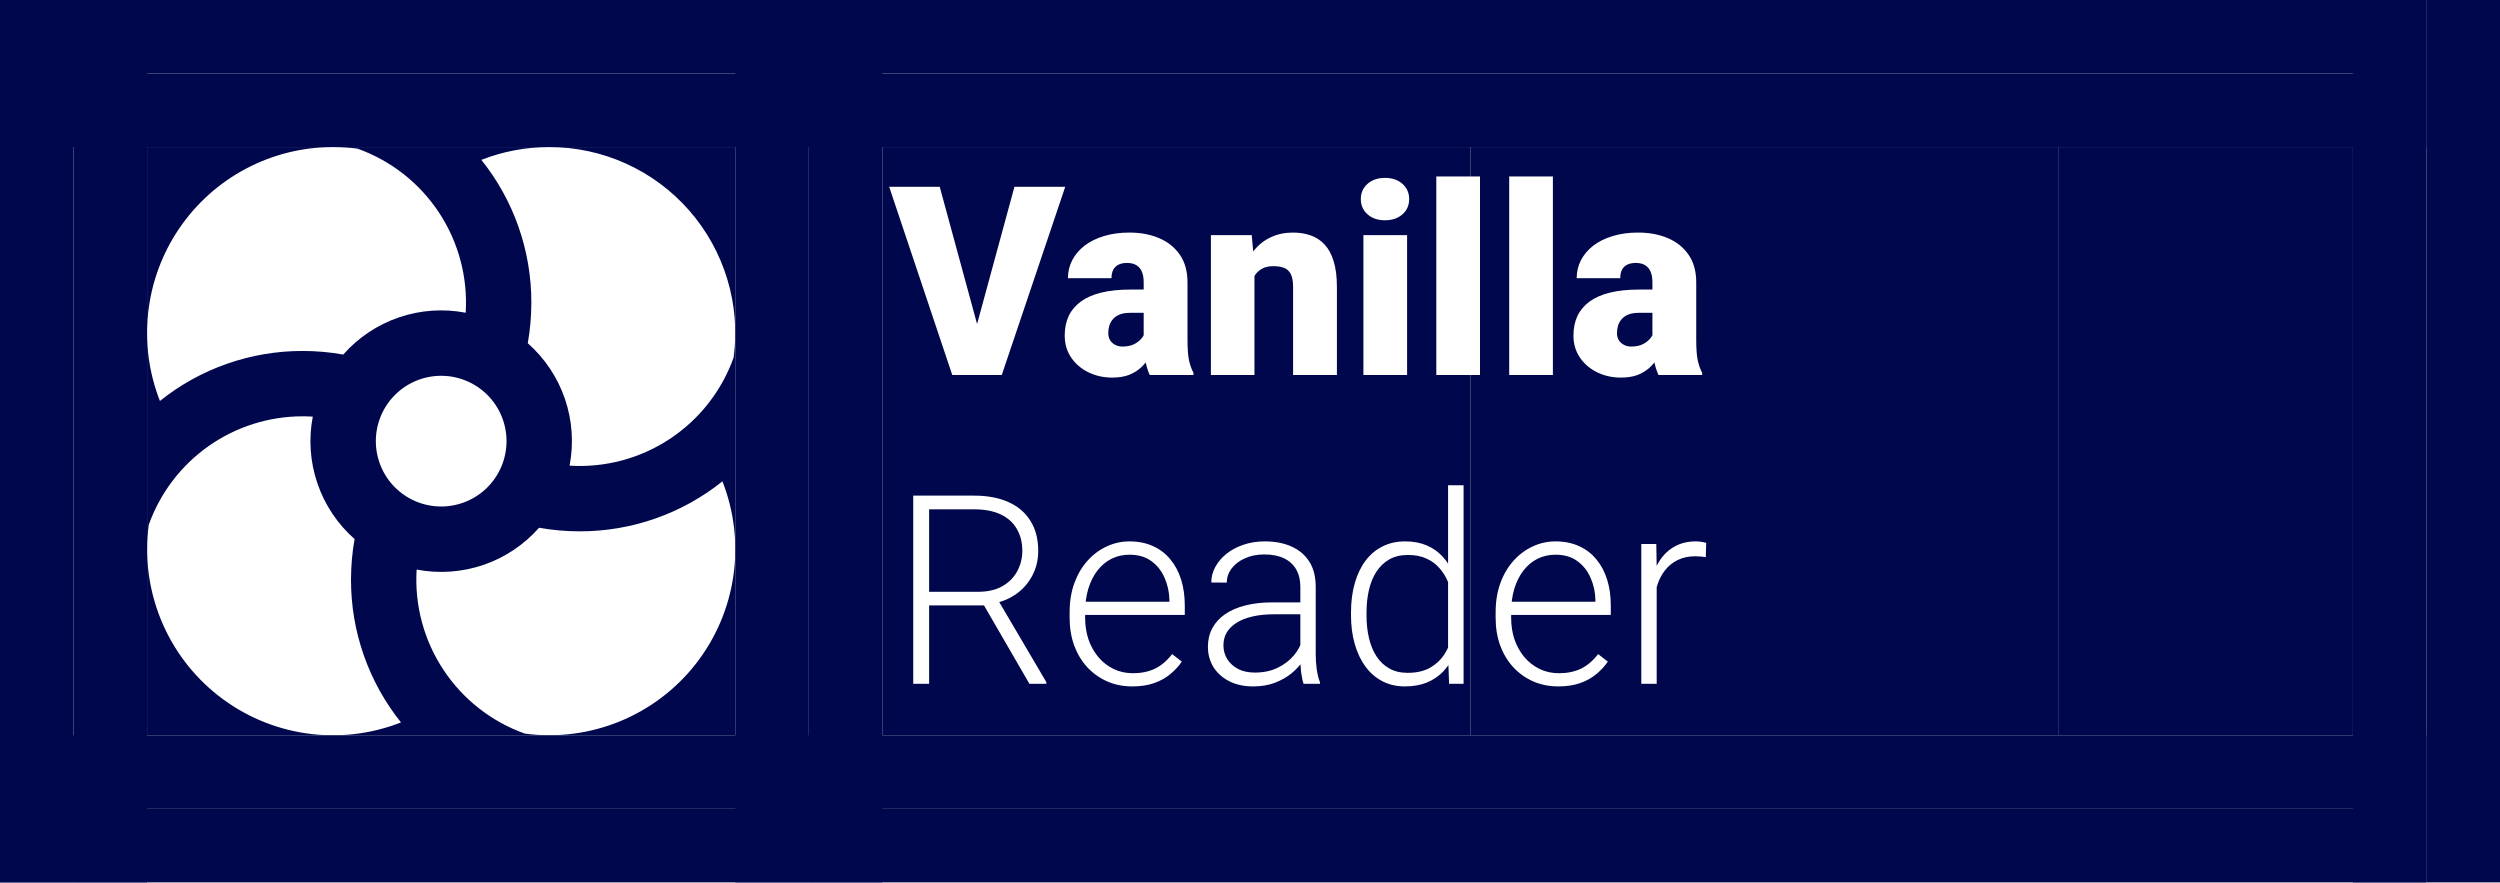
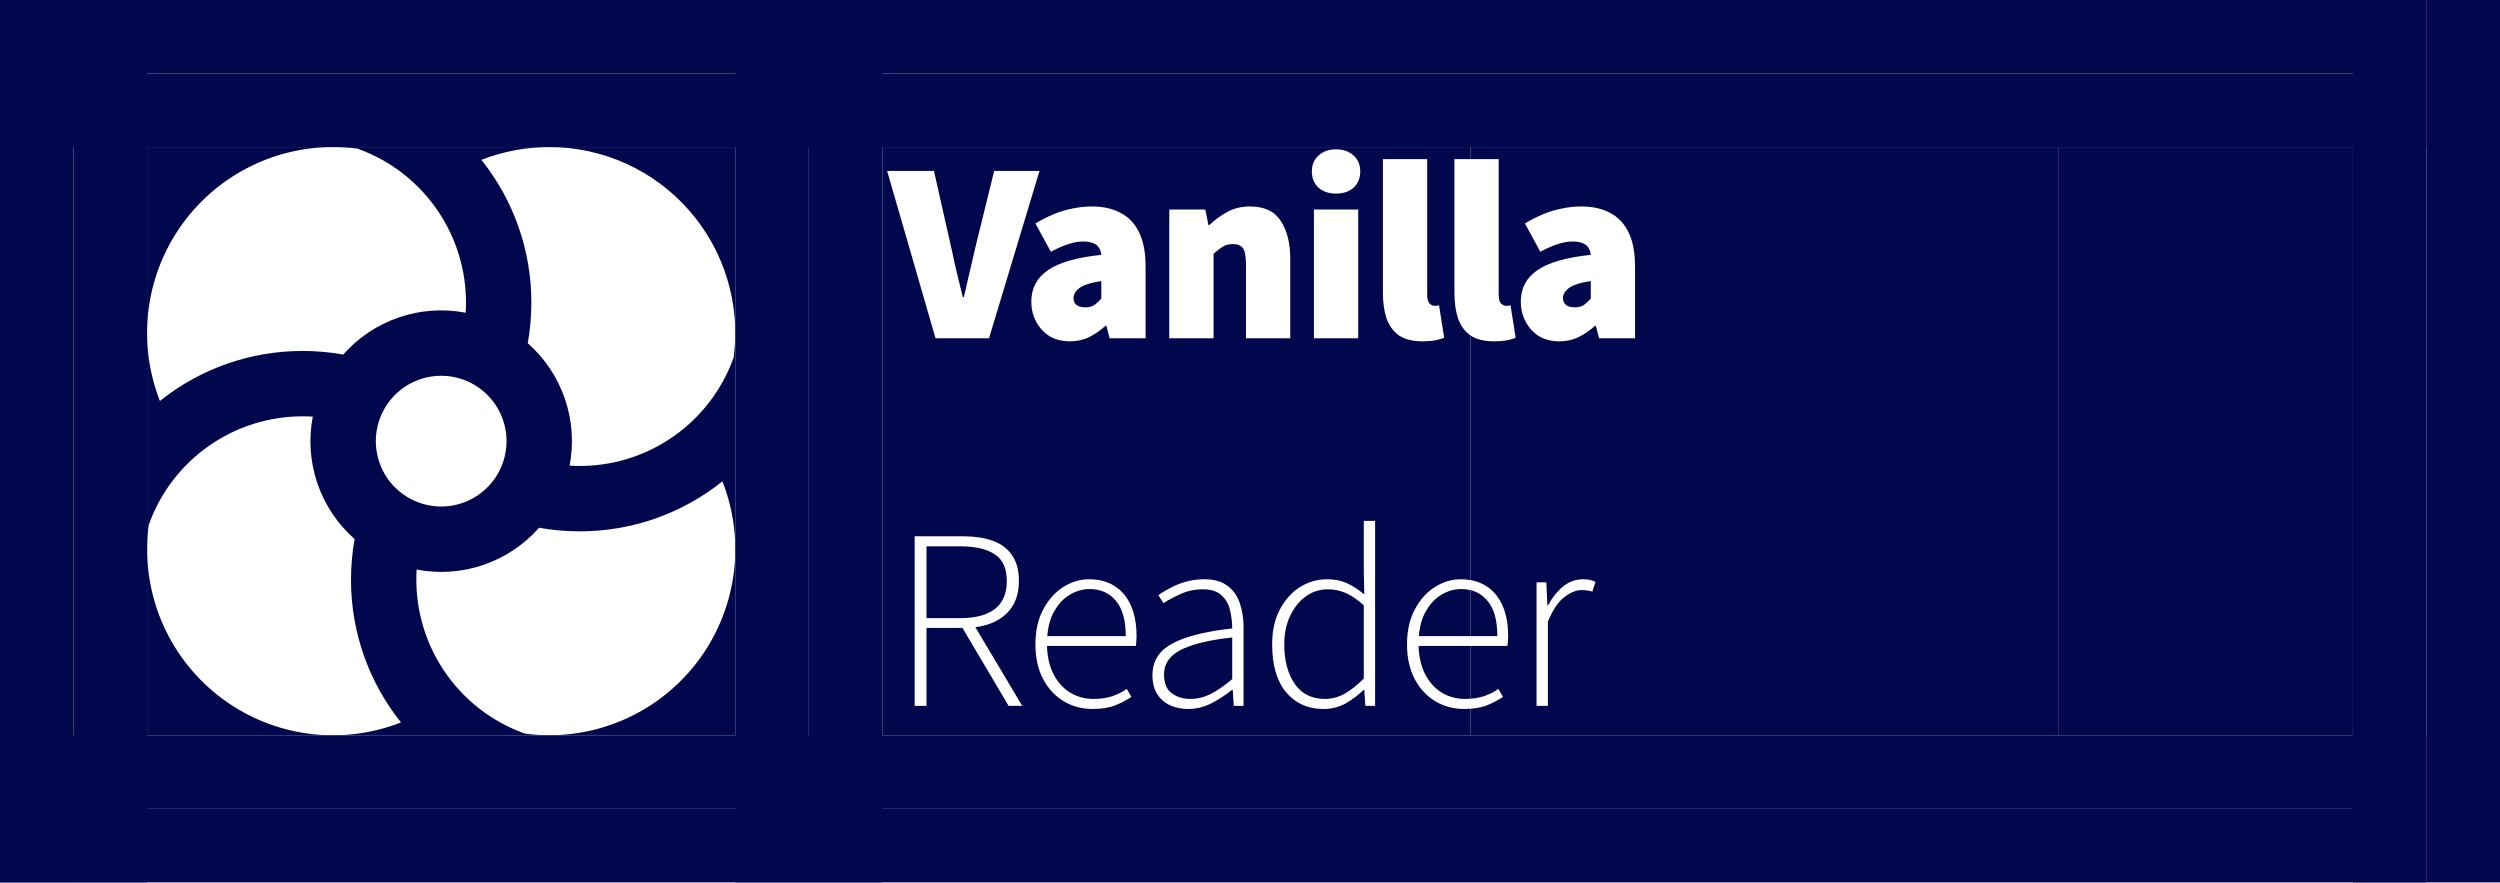
<svg xmlns="http://www.w3.org/2000/svg" width="340" height="120" viewBox="0 0 340 120" fill="none">
  <rect x="20" y="20" width="80" height="80" fill="#00074D" />
  <path d="M41.16 56.619C41.622 56.619 42.081 56.634 42.537 56.663C41.954 59.694 42.172 62.824 43.17 65.745C44.167 68.665 45.91 71.274 48.225 73.315C47.902 75.11 47.739 76.952 47.736 78.839C47.725 85.895 50.124 92.743 54.535 98.25C50.438 99.859 45.992 100.371 41.636 99.734C37.281 99.097 33.167 97.335 29.702 94.62C26.237 91.906 23.54 88.334 21.879 84.257C20.218 80.18 19.649 75.741 20.23 71.377C21.77 67.058 24.608 63.321 28.355 60.679C32.102 58.037 36.575 56.618 41.16 56.619ZM98.251 65.462C99.859 69.56 100.371 74.006 99.734 78.362C99.097 82.718 97.335 86.832 94.621 90.297C91.906 93.763 88.335 96.46 84.259 98.121C80.183 99.783 75.743 100.351 71.38 99.77C66.839 98.152 62.948 95.1 60.293 91.076C57.638 87.052 56.364 82.273 56.663 77.461C59.693 78.044 62.823 77.826 65.743 76.828C68.664 75.831 71.273 74.088 73.313 71.773C75.111 72.096 76.954 72.259 78.841 72.262C85.896 72.272 92.744 69.874 98.251 65.462ZM60 51.108C62.357 51.108 64.618 52.045 66.284 53.711C67.951 55.378 68.887 57.639 68.887 59.996C68.887 62.353 67.951 64.614 66.284 66.281C64.618 67.948 62.357 68.884 60 68.884C57.643 68.884 55.383 67.948 53.716 66.281C52.049 64.614 51.113 62.353 51.113 59.996C51.113 57.639 52.049 55.378 53.716 53.711C55.383 52.045 57.643 51.108 60 51.108ZM74.709 20C78.311 20 81.871 20.769 85.152 22.256C88.432 23.744 91.357 25.915 93.731 28.625C96.104 31.335 97.871 34.521 98.913 37.969C99.956 41.417 100.249 45.048 99.775 48.62C98.155 53.16 95.102 57.051 91.078 59.704C87.053 62.358 82.275 63.63 77.463 63.329C78.046 60.299 77.828 57.168 76.831 54.248C75.833 51.328 74.091 48.718 71.776 46.678C72.099 44.882 72.261 43.041 72.264 41.154C72.275 34.097 69.877 27.249 65.466 21.742C68.411 20.589 71.546 19.998 74.709 20ZM45.292 20C46.421 20 47.532 20.073 48.625 20.218C53.165 21.838 57.055 24.891 59.708 28.916C62.361 32.941 63.633 37.72 63.333 42.531C60.303 41.948 57.173 42.166 54.252 43.164C51.332 44.162 48.723 45.904 46.683 48.22C44.86 47.892 43.011 47.729 41.16 47.731C34.104 47.72 27.256 50.119 21.75 54.53C20.244 50.696 19.698 46.551 20.159 42.458C20.619 38.364 22.073 34.445 24.394 31.041C26.715 27.637 29.831 24.852 33.474 22.928C37.116 21.004 41.173 19.999 45.292 20Z" fill="white" />
  <rect x="200" y="20" width="80" height="80" fill="#00074D" />
  <rect x="280" y="20" width="40" height="80" fill="#00074D" />
  <rect x="120" y="20" width="80" height="80" fill="#00074D" />
  <rect y="10" width="330" height="10" fill="#00074D" />
  <rect y="100" width="330" height="10" fill="#00074D" />
  <rect y="110" width="330" height="10" fill="#00074D" />
  <rect width="330" height="10" fill="#00074D" />
  <rect x="10" width="10" height="120" fill="#00074D" />
  <rect x="320" width="10" height="120" fill="#00074D" />
  <rect x="330" width="10" height="120" fill="#00074D" />
  <rect x="100" width="10" height="120" fill="#00074D" />
  <rect width="10" height="120" fill="#00074D" />
  <rect x="110" width="10" height="120" fill="#00074D" />
-   <path d="M132.637 44.971L137.963 25.406H144.871L136.24 51H131.775L132.637 44.971ZM127.803 25.406L133.129 44.971L134.025 51H129.508L120.93 25.406H127.803ZM155.541 46.219V38.379C155.541 37.84 155.465 37.377 155.312 36.99C155.16 36.603 154.92 36.305 154.592 36.094C154.264 35.871 153.824 35.76 153.273 35.76C152.828 35.76 152.447 35.836 152.131 35.988C151.814 36.141 151.574 36.369 151.41 36.674C151.246 36.978 151.164 37.365 151.164 37.834H145.24C145.24 36.955 145.434 36.141 145.82 35.391C146.219 34.629 146.781 33.967 147.508 33.404C148.246 32.842 149.125 32.408 150.145 32.103C151.176 31.787 152.324 31.629 153.59 31.629C155.102 31.629 156.449 31.881 157.633 32.385C158.828 32.889 159.771 33.645 160.463 34.652C161.154 35.648 161.5 36.902 161.5 38.414V46.201C161.5 47.443 161.57 48.387 161.711 49.031C161.852 49.664 162.051 50.221 162.309 50.701V51H156.367C156.086 50.414 155.875 49.699 155.734 48.855C155.605 48 155.541 47.121 155.541 46.219ZM156.262 39.381L156.297 42.545H153.678C153.127 42.545 152.658 42.621 152.271 42.773C151.896 42.926 151.592 43.137 151.357 43.406C151.135 43.664 150.971 43.957 150.865 44.285C150.771 44.613 150.725 44.959 150.725 45.322C150.725 45.674 150.807 45.99 150.971 46.272C151.146 46.541 151.381 46.752 151.674 46.904C151.967 47.057 152.295 47.133 152.658 47.133C153.314 47.133 153.871 47.01 154.328 46.764C154.797 46.506 155.154 46.195 155.4 45.832C155.646 45.469 155.77 45.129 155.77 44.812L157.07 47.238C156.836 47.707 156.566 48.182 156.262 48.662C155.969 49.143 155.6 49.588 155.154 49.998C154.721 50.397 154.188 50.725 153.555 50.982C152.922 51.228 152.154 51.352 151.252 51.352C150.08 51.352 149.002 51.111 148.018 50.631C147.045 50.15 146.266 49.482 145.68 48.627C145.094 47.76 144.801 46.764 144.801 45.639C144.801 44.654 144.977 43.775 145.328 43.002C145.691 42.228 146.236 41.572 146.963 41.033C147.689 40.494 148.615 40.084 149.74 39.803C150.865 39.522 152.189 39.381 153.713 39.381H156.262ZM170.605 36.041V51H164.682V31.98H170.236L170.605 36.041ZM169.902 40.84L168.514 40.875C168.514 39.422 168.689 38.127 169.041 36.99C169.393 35.842 169.891 34.869 170.535 34.072C171.18 33.275 171.947 32.672 172.838 32.262C173.74 31.84 174.742 31.629 175.844 31.629C176.723 31.629 177.525 31.758 178.252 32.016C178.99 32.273 179.623 32.69 180.15 33.264C180.689 33.838 181.1 34.6 181.381 35.549C181.674 36.486 181.82 37.647 181.82 39.029V51H175.861V39.012C175.861 38.25 175.756 37.67 175.545 37.272C175.334 36.861 175.029 36.58 174.631 36.428C174.232 36.275 173.746 36.199 173.172 36.199C172.562 36.199 172.047 36.316 171.625 36.551C171.203 36.785 170.863 37.113 170.605 37.535C170.359 37.945 170.178 38.432 170.061 38.994C169.955 39.557 169.902 40.172 169.902 40.84ZM191.365 31.98V51H185.424V31.98H191.365ZM185.072 27.076C185.072 26.232 185.377 25.541 185.986 25.002C186.596 24.463 187.387 24.193 188.359 24.193C189.332 24.193 190.123 24.463 190.732 25.002C191.342 25.541 191.646 26.232 191.646 27.076C191.646 27.92 191.342 28.611 190.732 29.15C190.123 29.689 189.332 29.959 188.359 29.959C187.387 29.959 186.596 29.689 185.986 29.15C185.377 28.611 185.072 27.92 185.072 27.076ZM201.279 24V51H195.338V24H201.279ZM211.193 24V51H205.252V24H211.193ZM224.729 46.219V38.379C224.729 37.84 224.652 37.377 224.5 36.99C224.348 36.603 224.107 36.305 223.779 36.094C223.451 35.871 223.012 35.76 222.461 35.76C222.016 35.76 221.635 35.836 221.318 35.988C221.002 36.141 220.762 36.369 220.598 36.674C220.434 36.978 220.352 37.365 220.352 37.834H214.428C214.428 36.955 214.621 36.141 215.008 35.391C215.406 34.629 215.969 33.967 216.695 33.404C217.434 32.842 218.312 32.408 219.332 32.103C220.363 31.787 221.512 31.629 222.777 31.629C224.289 31.629 225.637 31.881 226.82 32.385C228.016 32.889 228.959 33.645 229.65 34.652C230.342 35.648 230.688 36.902 230.688 38.414V46.201C230.688 47.443 230.758 48.387 230.898 49.031C231.039 49.664 231.238 50.221 231.496 50.701V51H225.555C225.273 50.414 225.062 49.699 224.922 48.855C224.793 48 224.729 47.121 224.729 46.219ZM225.449 39.381L225.484 42.545H222.865C222.314 42.545 221.846 42.621 221.459 42.773C221.084 42.926 220.779 43.137 220.545 43.406C220.322 43.664 220.158 43.957 220.053 44.285C219.959 44.613 219.912 44.959 219.912 45.322C219.912 45.674 219.994 45.99 220.158 46.272C220.334 46.541 220.568 46.752 220.861 46.904C221.154 47.057 221.482 47.133 221.846 47.133C222.502 47.133 223.059 47.01 223.516 46.764C223.984 46.506 224.342 46.195 224.588 45.832C224.834 45.469 224.957 45.129 224.957 44.812L226.258 47.238C226.023 47.707 225.754 48.182 225.449 48.662C225.156 49.143 224.787 49.588 224.342 49.998C223.908 50.397 223.375 50.725 222.742 50.982C222.109 51.228 221.342 51.352 220.439 51.352C219.268 51.352 218.189 51.111 217.205 50.631C216.232 50.15 215.453 49.482 214.867 48.627C214.281 47.76 213.988 46.764 213.988 45.639C213.988 44.654 214.164 43.775 214.516 43.002C214.879 42.228 215.424 41.572 216.15 41.033C216.877 40.494 217.803 40.084 218.928 39.803C220.053 39.522 221.377 39.381 222.9 39.381H225.449ZM124.199 67.406H132.514C134.283 67.406 135.818 67.693 137.119 68.268C138.42 68.842 139.422 69.691 140.125 70.816C140.84 71.93 141.197 73.301 141.197 74.93C141.197 76.137 140.939 77.232 140.424 78.217C139.92 79.201 139.223 80.027 138.332 80.695C137.441 81.352 136.41 81.803 135.238 82.049L134.482 82.33H125.605L125.57 80.484H133.006C134.342 80.484 135.455 80.227 136.346 79.711C137.236 79.195 137.904 78.516 138.35 77.672C138.807 76.816 139.035 75.902 139.035 74.93C139.035 73.769 138.783 72.768 138.279 71.924C137.787 71.068 137.055 70.412 136.082 69.955C135.109 69.498 133.92 69.269 132.514 69.269H126.361V93H124.199V67.406ZM140.002 93L133.375 81.557L135.695 81.539L142.305 92.772V93H140.002ZM153.994 93.352C152.752 93.352 151.609 93.123 150.566 92.666C149.535 92.209 148.633 91.564 147.859 90.732C147.098 89.9 146.506 88.916 146.084 87.779C145.674 86.631 145.469 85.377 145.469 84.018V83.262C145.469 81.797 145.686 80.473 146.119 79.289C146.553 78.106 147.15 77.092 147.912 76.248C148.674 75.404 149.541 74.76 150.514 74.314C151.498 73.857 152.529 73.629 153.607 73.629C154.814 73.629 155.887 73.846 156.824 74.279C157.762 74.701 158.547 75.305 159.18 76.09C159.824 76.863 160.311 77.783 160.639 78.85C160.967 79.904 161.131 81.07 161.131 82.348V83.631H146.734V81.838H159.039V81.592C159.016 80.525 158.799 79.529 158.389 78.603C157.99 77.666 157.393 76.904 156.596 76.318C155.799 75.732 154.803 75.439 153.607 75.439C152.717 75.439 151.896 75.627 151.146 76.002C150.408 76.377 149.77 76.916 149.23 77.619C148.703 78.311 148.293 79.137 148 80.098C147.719 81.047 147.578 82.102 147.578 83.262V84.018C147.578 85.072 147.73 86.057 148.035 86.971C148.352 87.873 148.797 88.67 149.371 89.361C149.957 90.053 150.648 90.592 151.445 90.978C152.242 91.365 153.121 91.559 154.082 91.559C155.207 91.559 156.203 91.353 157.07 90.943C157.938 90.522 158.717 89.859 159.408 88.957L160.727 89.977C160.316 90.586 159.801 91.148 159.18 91.664C158.57 92.18 157.838 92.59 156.982 92.894C156.127 93.199 155.131 93.352 153.994 93.352ZM176.846 89.59V79.781C176.846 78.879 176.658 78.1 176.283 77.443C175.908 76.787 175.357 76.283 174.631 75.932C173.904 75.58 173.008 75.404 171.941 75.404C170.957 75.404 170.078 75.58 169.305 75.932C168.543 76.272 167.939 76.734 167.494 77.32C167.061 77.894 166.844 78.533 166.844 79.236L164.734 79.219C164.734 78.504 164.91 77.812 165.262 77.144C165.613 76.477 166.111 75.879 166.756 75.352C167.4 74.824 168.168 74.408 169.059 74.103C169.961 73.787 170.951 73.629 172.029 73.629C173.389 73.629 174.584 73.857 175.615 74.314C176.658 74.772 177.473 75.457 178.059 76.371C178.645 77.285 178.938 78.434 178.938 79.816V89.01C178.938 89.666 178.984 90.346 179.078 91.049C179.184 91.752 179.33 92.332 179.518 92.789V93H177.285C177.145 92.578 177.033 92.051 176.951 91.418C176.881 90.773 176.846 90.164 176.846 89.59ZM177.338 81.926L177.373 83.543H173.242C172.164 83.543 171.197 83.643 170.342 83.842C169.498 84.029 168.783 84.311 168.197 84.686C167.611 85.049 167.16 85.488 166.844 86.004C166.539 86.519 166.387 87.106 166.387 87.762C166.387 88.441 166.557 89.062 166.896 89.625C167.248 90.188 167.74 90.639 168.373 90.978C169.018 91.307 169.779 91.471 170.658 91.471C171.83 91.471 172.861 91.254 173.752 90.82C174.654 90.387 175.398 89.818 175.984 89.115C176.57 88.412 176.963 87.644 177.162 86.812L178.076 88.025C177.924 88.611 177.643 89.215 177.232 89.836C176.834 90.445 176.312 91.019 175.668 91.559C175.023 92.086 174.262 92.519 173.383 92.859C172.516 93.188 171.531 93.352 170.43 93.352C169.188 93.352 168.104 93.117 167.178 92.648C166.264 92.18 165.549 91.541 165.033 90.732C164.529 89.912 164.277 88.986 164.277 87.955C164.277 87.018 164.477 86.18 164.875 85.441C165.273 84.691 165.848 84.059 166.598 83.543C167.359 83.016 168.273 82.617 169.34 82.348C170.418 82.066 171.625 81.926 172.961 81.926H177.338ZM196.938 89.309V66H199.047V93H197.078L196.938 89.309ZM183.736 83.684V83.314C183.736 81.838 183.906 80.508 184.246 79.324C184.586 78.129 185.072 77.109 185.705 76.266C186.35 75.41 187.123 74.76 188.025 74.314C188.928 73.857 189.947 73.629 191.084 73.629C192.197 73.629 193.182 73.811 194.037 74.174C194.893 74.537 195.625 75.059 196.234 75.738C196.855 76.418 197.354 77.227 197.729 78.164C198.115 79.102 198.396 80.144 198.572 81.293V85.986C198.432 87.064 198.174 88.055 197.799 88.957C197.424 89.848 196.926 90.627 196.305 91.295C195.684 91.951 194.934 92.461 194.055 92.824C193.188 93.176 192.186 93.352 191.049 93.352C189.924 93.352 188.91 93.117 188.008 92.648C187.105 92.18 186.338 91.518 185.705 90.662C185.072 89.795 184.586 88.769 184.246 87.586C183.906 86.402 183.736 85.102 183.736 83.684ZM185.846 83.314V83.684C185.846 84.797 185.957 85.828 186.18 86.777C186.402 87.727 186.742 88.553 187.199 89.256C187.656 89.959 188.236 90.51 188.939 90.908C189.643 91.307 190.475 91.506 191.436 91.506C192.643 91.506 193.656 91.277 194.477 90.82C195.297 90.352 195.953 89.736 196.445 88.975C196.938 88.201 197.295 87.357 197.518 86.443V80.977C197.377 80.356 197.172 79.723 196.902 79.078C196.633 78.434 196.264 77.842 195.795 77.303C195.338 76.752 194.752 76.312 194.037 75.984C193.334 75.644 192.479 75.475 191.471 75.475C190.498 75.475 189.66 75.674 188.957 76.072C188.254 76.471 187.668 77.027 187.199 77.742C186.742 78.445 186.402 79.272 186.18 80.221C185.957 81.17 185.846 82.201 185.846 83.314ZM211.932 93.352C210.689 93.352 209.547 93.123 208.504 92.666C207.473 92.209 206.57 91.564 205.797 90.732C205.035 89.9 204.443 88.916 204.021 87.779C203.611 86.631 203.406 85.377 203.406 84.018V83.262C203.406 81.797 203.623 80.473 204.057 79.289C204.49 78.106 205.088 77.092 205.85 76.248C206.611 75.404 207.479 74.76 208.451 74.314C209.436 73.857 210.467 73.629 211.545 73.629C212.752 73.629 213.824 73.846 214.762 74.279C215.699 74.701 216.484 75.305 217.117 76.09C217.762 76.863 218.248 77.783 218.576 78.85C218.904 79.904 219.068 81.07 219.068 82.348V83.631H204.672V81.838H216.977V81.592C216.953 80.525 216.736 79.529 216.326 78.603C215.928 77.666 215.33 76.904 214.533 76.318C213.736 75.732 212.74 75.439 211.545 75.439C210.654 75.439 209.834 75.627 209.084 76.002C208.346 76.377 207.707 76.916 207.168 77.619C206.641 78.311 206.23 79.137 205.938 80.098C205.656 81.047 205.516 82.102 205.516 83.262V84.018C205.516 85.072 205.668 86.057 205.973 86.971C206.289 87.873 206.734 88.67 207.309 89.361C207.895 90.053 208.586 90.592 209.383 90.978C210.18 91.365 211.059 91.559 212.02 91.559C213.145 91.559 214.141 91.353 215.008 90.943C215.875 90.522 216.654 89.859 217.346 88.957L218.664 89.977C218.254 90.586 217.738 91.148 217.117 91.664C216.508 92.18 215.775 92.59 214.92 92.894C214.064 93.199 213.068 93.352 211.932 93.352ZM225.309 77.127V93H223.217V73.981H225.256L225.309 77.127ZM232.041 73.84L231.988 75.773C231.754 75.738 231.525 75.709 231.303 75.686C231.08 75.662 230.84 75.65 230.582 75.65C229.668 75.65 228.865 75.82 228.174 76.16C227.494 76.488 226.92 76.951 226.451 77.549C225.982 78.135 225.625 78.826 225.379 79.623C225.133 80.408 224.992 81.252 224.957 82.154L224.184 82.453C224.184 81.211 224.312 80.057 224.57 78.99C224.828 77.924 225.221 76.992 225.748 76.195C226.287 75.387 226.961 74.76 227.77 74.314C228.59 73.857 229.551 73.629 230.652 73.629C230.922 73.629 231.186 73.652 231.443 73.699C231.713 73.734 231.912 73.781 232.041 73.84Z" fill="white" />
+   <path d="M127.23 46L120.65 23.25H127.02L129.26 33.19C129.447 33.983 129.622 34.788 129.785 35.605C129.972 36.398 130.158 37.192 130.345 37.985C130.532 38.778 130.73 39.583 130.94 40.4H131.08C131.29 39.583 131.477 38.778 131.64 37.985C131.827 37.192 132.013 36.398 132.2 35.605C132.387 34.788 132.573 33.983 132.76 33.19L135.21 23.25H141.37L134.51 46H127.23ZM145.508 46.42C144.411 46.42 143.466 46.175 142.673 45.685C141.903 45.172 141.308 44.507 140.888 43.69C140.468 42.873 140.258 41.987 140.258 41.03C140.258 39.21 141.005 37.787 142.498 36.76C143.991 35.71 146.418 35.01 149.778 34.66C149.731 34.24 149.615 33.902 149.428 33.645C149.241 33.365 148.973 33.167 148.623 33.05C148.273 32.91 147.841 32.84 147.328 32.84C146.698 32.84 146.033 32.957 145.333 33.19C144.633 33.4 143.828 33.75 142.918 34.24L140.818 30.39C141.635 29.9 142.463 29.48 143.303 29.13C144.143 28.78 144.995 28.523 145.858 28.36C146.721 28.173 147.608 28.08 148.518 28.08C150.035 28.08 151.33 28.372 152.403 28.955C153.5 29.515 154.34 30.402 154.923 31.615C155.506 32.805 155.798 34.357 155.798 36.27V46H150.898L150.478 44.32H150.338C149.638 44.95 148.891 45.463 148.098 45.86C147.328 46.233 146.465 46.42 145.508 46.42ZM147.608 41.8C148.098 41.8 148.506 41.695 148.833 41.485C149.16 41.252 149.475 40.96 149.778 40.61V38.23C148.821 38.37 148.063 38.557 147.503 38.79C146.966 39.023 146.581 39.292 146.348 39.595C146.115 39.898 145.998 40.213 145.998 40.54C145.998 40.937 146.138 41.252 146.418 41.485C146.698 41.695 147.095 41.8 147.608 41.8ZM159.023 46V28.5H163.923L164.343 30.6H164.483C165.183 29.923 165.976 29.34 166.863 28.85C167.773 28.337 168.823 28.08 170.013 28.08C171.949 28.08 173.338 28.733 174.178 30.04C175.041 31.323 175.473 33.05 175.473 35.22V46H169.453V35.99C169.453 34.87 169.313 34.123 169.033 33.75C168.753 33.377 168.309 33.19 167.703 33.19C167.143 33.19 166.676 33.307 166.303 33.54C165.929 33.773 165.509 34.1 165.043 34.52V46H159.023ZM178.694 46V28.5H184.714V46H178.694ZM181.704 26.33C180.724 26.33 179.93 26.062 179.324 25.525C178.717 24.965 178.414 24.23 178.414 23.32C178.414 22.41 178.717 21.687 179.324 21.15C179.93 20.59 180.724 20.31 181.704 20.31C182.684 20.31 183.477 20.59 184.084 21.15C184.69 21.687 184.994 22.41 184.994 23.32C184.994 24.23 184.69 24.965 184.084 25.525C183.477 26.062 182.684 26.33 181.704 26.33ZM193.467 46.42C192.113 46.42 191.04 46.152 190.247 45.615C189.477 45.055 188.917 44.285 188.567 43.305C188.24 42.302 188.077 41.147 188.077 39.84V21.64H194.097V40.05C194.097 40.633 194.202 41.042 194.412 41.275C194.645 41.485 194.867 41.59 195.077 41.59C195.193 41.59 195.287 41.59 195.357 41.59C195.45 41.567 195.567 41.543 195.707 41.52L196.407 45.93C196.103 46.07 195.707 46.187 195.217 46.28C194.727 46.373 194.143 46.42 193.467 46.42ZM203.191 46.42C201.838 46.42 200.765 46.152 199.971 45.615C199.201 45.055 198.641 44.285 198.291 43.305C197.965 42.302 197.801 41.147 197.801 39.84V21.64H203.821V40.05C203.821 40.633 203.926 41.042 204.136 41.275C204.37 41.485 204.591 41.59 204.801 41.59C204.918 41.59 205.011 41.59 205.081 41.59C205.175 41.567 205.291 41.543 205.431 41.52L206.131 45.93C205.828 46.07 205.431 46.187 204.941 46.28C204.451 46.373 203.868 46.42 203.191 46.42ZM212.076 46.42C210.98 46.42 210.035 46.175 209.241 45.685C208.471 45.172 207.876 44.507 207.456 43.69C207.036 42.873 206.826 41.987 206.826 41.03C206.826 39.21 207.573 37.787 209.066 36.76C210.56 35.71 212.986 35.01 216.346 34.66C216.3 34.24 216.183 33.902 215.996 33.645C215.81 33.365 215.541 33.167 215.191 33.05C214.841 32.91 214.41 32.84 213.896 32.84C213.266 32.84 212.601 32.957 211.901 33.19C211.201 33.4 210.396 33.75 209.486 34.24L207.386 30.39C208.203 29.9 209.031 29.48 209.871 29.13C210.711 28.78 211.563 28.523 212.426 28.36C213.29 28.173 214.176 28.08 215.086 28.08C216.603 28.08 217.898 28.372 218.971 28.955C220.068 29.515 220.908 30.402 221.491 31.615C222.075 32.805 222.366 34.357 222.366 36.27V46H217.466L217.046 44.32H216.906C216.206 44.95 215.46 45.463 214.666 45.86C213.896 46.233 213.033 46.42 212.076 46.42ZM214.176 41.8C214.666 41.8 215.075 41.695 215.401 41.485C215.728 41.252 216.043 40.96 216.346 40.61V38.23C215.39 38.37 214.631 38.557 214.071 38.79C213.535 39.023 213.15 39.292 212.916 39.595C212.683 39.898 212.566 40.213 212.566 40.54C212.566 40.937 212.706 41.252 212.986 41.485C213.266 41.695 213.663 41.8 214.176 41.8ZM124.395 96V72.935H131.01C132.527 72.935 133.845 73.133 134.965 73.53C136.108 73.927 136.995 74.58 137.625 75.49C138.255 76.377 138.57 77.555 138.57 79.025C138.57 80.425 138.255 81.603 137.625 82.56C136.995 83.493 136.108 84.205 134.965 84.695C133.845 85.162 132.527 85.395 131.01 85.395H126.005V96H124.395ZM126.005 84.065H130.59C132.643 84.065 134.207 83.657 135.28 82.84C136.377 82 136.925 80.728 136.925 79.025C136.925 77.298 136.377 76.085 135.28 75.385C134.207 74.662 132.643 74.3 130.59 74.3H126.005V84.065ZM137.17 96L130.625 84.94L132.165 84.485L139.025 96H137.17ZM148.586 96.42C147.14 96.42 145.833 96.07 144.666 95.37C143.5 94.67 142.566 93.667 141.866 92.36C141.166 91.03 140.816 89.455 140.816 87.635C140.816 85.792 141.166 84.217 141.866 82.91C142.566 81.58 143.465 80.565 144.561 79.865C145.681 79.142 146.871 78.78 148.131 78.78C149.461 78.78 150.605 79.083 151.561 79.69C152.541 80.297 153.288 81.183 153.801 82.35C154.315 83.493 154.571 84.893 154.571 86.55C154.571 86.737 154.56 86.947 154.536 87.18C154.536 87.39 154.513 87.612 154.466 87.845H141.761V86.515H153.101C153.101 84.368 152.658 82.77 151.771 81.72C150.885 80.647 149.683 80.11 148.166 80.11C147.233 80.11 146.323 80.378 145.436 80.915C144.55 81.452 143.815 82.28 143.231 83.4C142.671 84.497 142.391 85.885 142.391 87.565C142.391 89.105 142.671 90.447 143.231 91.59C143.791 92.71 144.55 93.573 145.506 94.18C146.463 94.763 147.536 95.055 148.726 95.055C149.636 95.055 150.465 94.938 151.211 94.705C151.981 94.448 152.658 94.11 153.241 93.69L153.871 94.775C153.218 95.218 152.483 95.603 151.666 95.93C150.85 96.257 149.823 96.42 148.586 96.42ZM161.598 96.42C160.711 96.42 159.894 96.257 159.148 95.93C158.424 95.603 157.841 95.102 157.398 94.425C156.954 93.725 156.733 92.862 156.733 91.835C156.733 89.945 157.608 88.522 159.358 87.565C161.108 86.585 163.849 85.885 167.583 85.465C167.583 84.602 167.478 83.762 167.268 82.945C167.081 82.128 166.696 81.463 166.113 80.95C165.553 80.413 164.713 80.145 163.593 80.145C162.473 80.145 161.446 80.367 160.513 80.81C159.579 81.23 158.821 81.638 158.238 82.035L157.538 80.95C157.934 80.647 158.448 80.332 159.078 80.005C159.708 79.655 160.419 79.363 161.213 79.13C162.029 78.897 162.893 78.78 163.803 78.78C165.109 78.78 166.148 79.072 166.918 79.655C167.711 80.238 168.271 81.02 168.598 82C168.948 82.98 169.123 84.065 169.123 85.255V96H167.793L167.653 93.83H167.548C166.708 94.507 165.774 95.113 164.748 95.65C163.744 96.163 162.694 96.42 161.598 96.42ZM161.878 95.055C162.834 95.055 163.756 94.833 164.643 94.39C165.553 93.923 166.533 93.247 167.583 92.36V86.69C165.273 86.947 163.441 87.308 162.088 87.775C160.734 88.218 159.766 88.767 159.183 89.42C158.599 90.073 158.308 90.843 158.308 91.73C158.308 92.92 158.658 93.772 159.358 94.285C160.081 94.798 160.921 95.055 161.878 95.055ZM179.98 96.42C177.88 96.42 176.188 95.662 174.905 94.145C173.645 92.628 173.015 90.458 173.015 87.635C173.015 85.815 173.353 84.252 174.03 82.945C174.73 81.615 175.64 80.588 176.76 79.865C177.903 79.142 179.14 78.78 180.47 78.78C181.497 78.78 182.395 78.955 183.165 79.305C183.935 79.655 184.728 80.168 185.545 80.845L185.475 77.765V70.835H187.015V96H185.685L185.545 93.83H185.44C184.763 94.507 183.958 95.113 183.025 95.65C182.115 96.163 181.1 96.42 179.98 96.42ZM180.19 95.055C181.123 95.055 182.01 94.822 182.85 94.355C183.713 93.865 184.588 93.177 185.475 92.29V82.315C184.588 81.522 183.76 80.962 182.99 80.635C182.22 80.308 181.415 80.145 180.575 80.145C179.455 80.145 178.452 80.472 177.565 81.125C176.678 81.778 175.967 82.677 175.43 83.82C174.917 84.94 174.66 86.212 174.66 87.635C174.66 89.852 175.138 91.648 176.095 93.025C177.052 94.378 178.417 95.055 180.19 95.055ZM199.123 96.42C197.676 96.42 196.37 96.07 195.203 95.37C194.036 94.67 193.103 93.667 192.403 92.36C191.703 91.03 191.353 89.455 191.353 87.635C191.353 85.792 191.703 84.217 192.403 82.91C193.103 81.58 194.001 80.565 195.098 79.865C196.218 79.142 197.408 78.78 198.668 78.78C199.998 78.78 201.141 79.083 202.098 79.69C203.078 80.297 203.825 81.183 204.338 82.35C204.851 83.493 205.108 84.893 205.108 86.55C205.108 86.737 205.096 86.947 205.073 87.18C205.073 87.39 205.05 87.612 205.003 87.845H192.298V86.515H203.638C203.638 84.368 203.195 82.77 202.308 81.72C201.421 80.647 200.22 80.11 198.703 80.11C197.77 80.11 196.86 80.378 195.973 80.915C195.086 81.452 194.351 82.28 193.768 83.4C193.208 84.497 192.928 85.885 192.928 87.565C192.928 89.105 193.208 90.447 193.768 91.59C194.328 92.71 195.086 93.573 196.043 94.18C197 94.763 198.073 95.055 199.263 95.055C200.173 95.055 201.001 94.938 201.748 94.705C202.518 94.448 203.195 94.11 203.778 93.69L204.408 94.775C203.755 95.218 203.02 95.603 202.203 95.93C201.386 96.257 200.36 96.42 199.123 96.42ZM208.972 96V79.2H210.302L210.442 82.315H210.547C211.084 81.288 211.749 80.448 212.542 79.795C213.359 79.118 214.28 78.78 215.307 78.78C215.61 78.78 215.89 78.803 216.147 78.85C216.427 78.897 216.707 78.99 216.987 79.13L216.567 80.46C216.334 80.39 216.112 80.343 215.902 80.32C215.715 80.273 215.447 80.25 215.097 80.25C214.35 80.25 213.557 80.577 212.717 81.23C211.9 81.86 211.165 82.968 210.512 84.555V96H208.972Z" fill="white" />
</svg>
